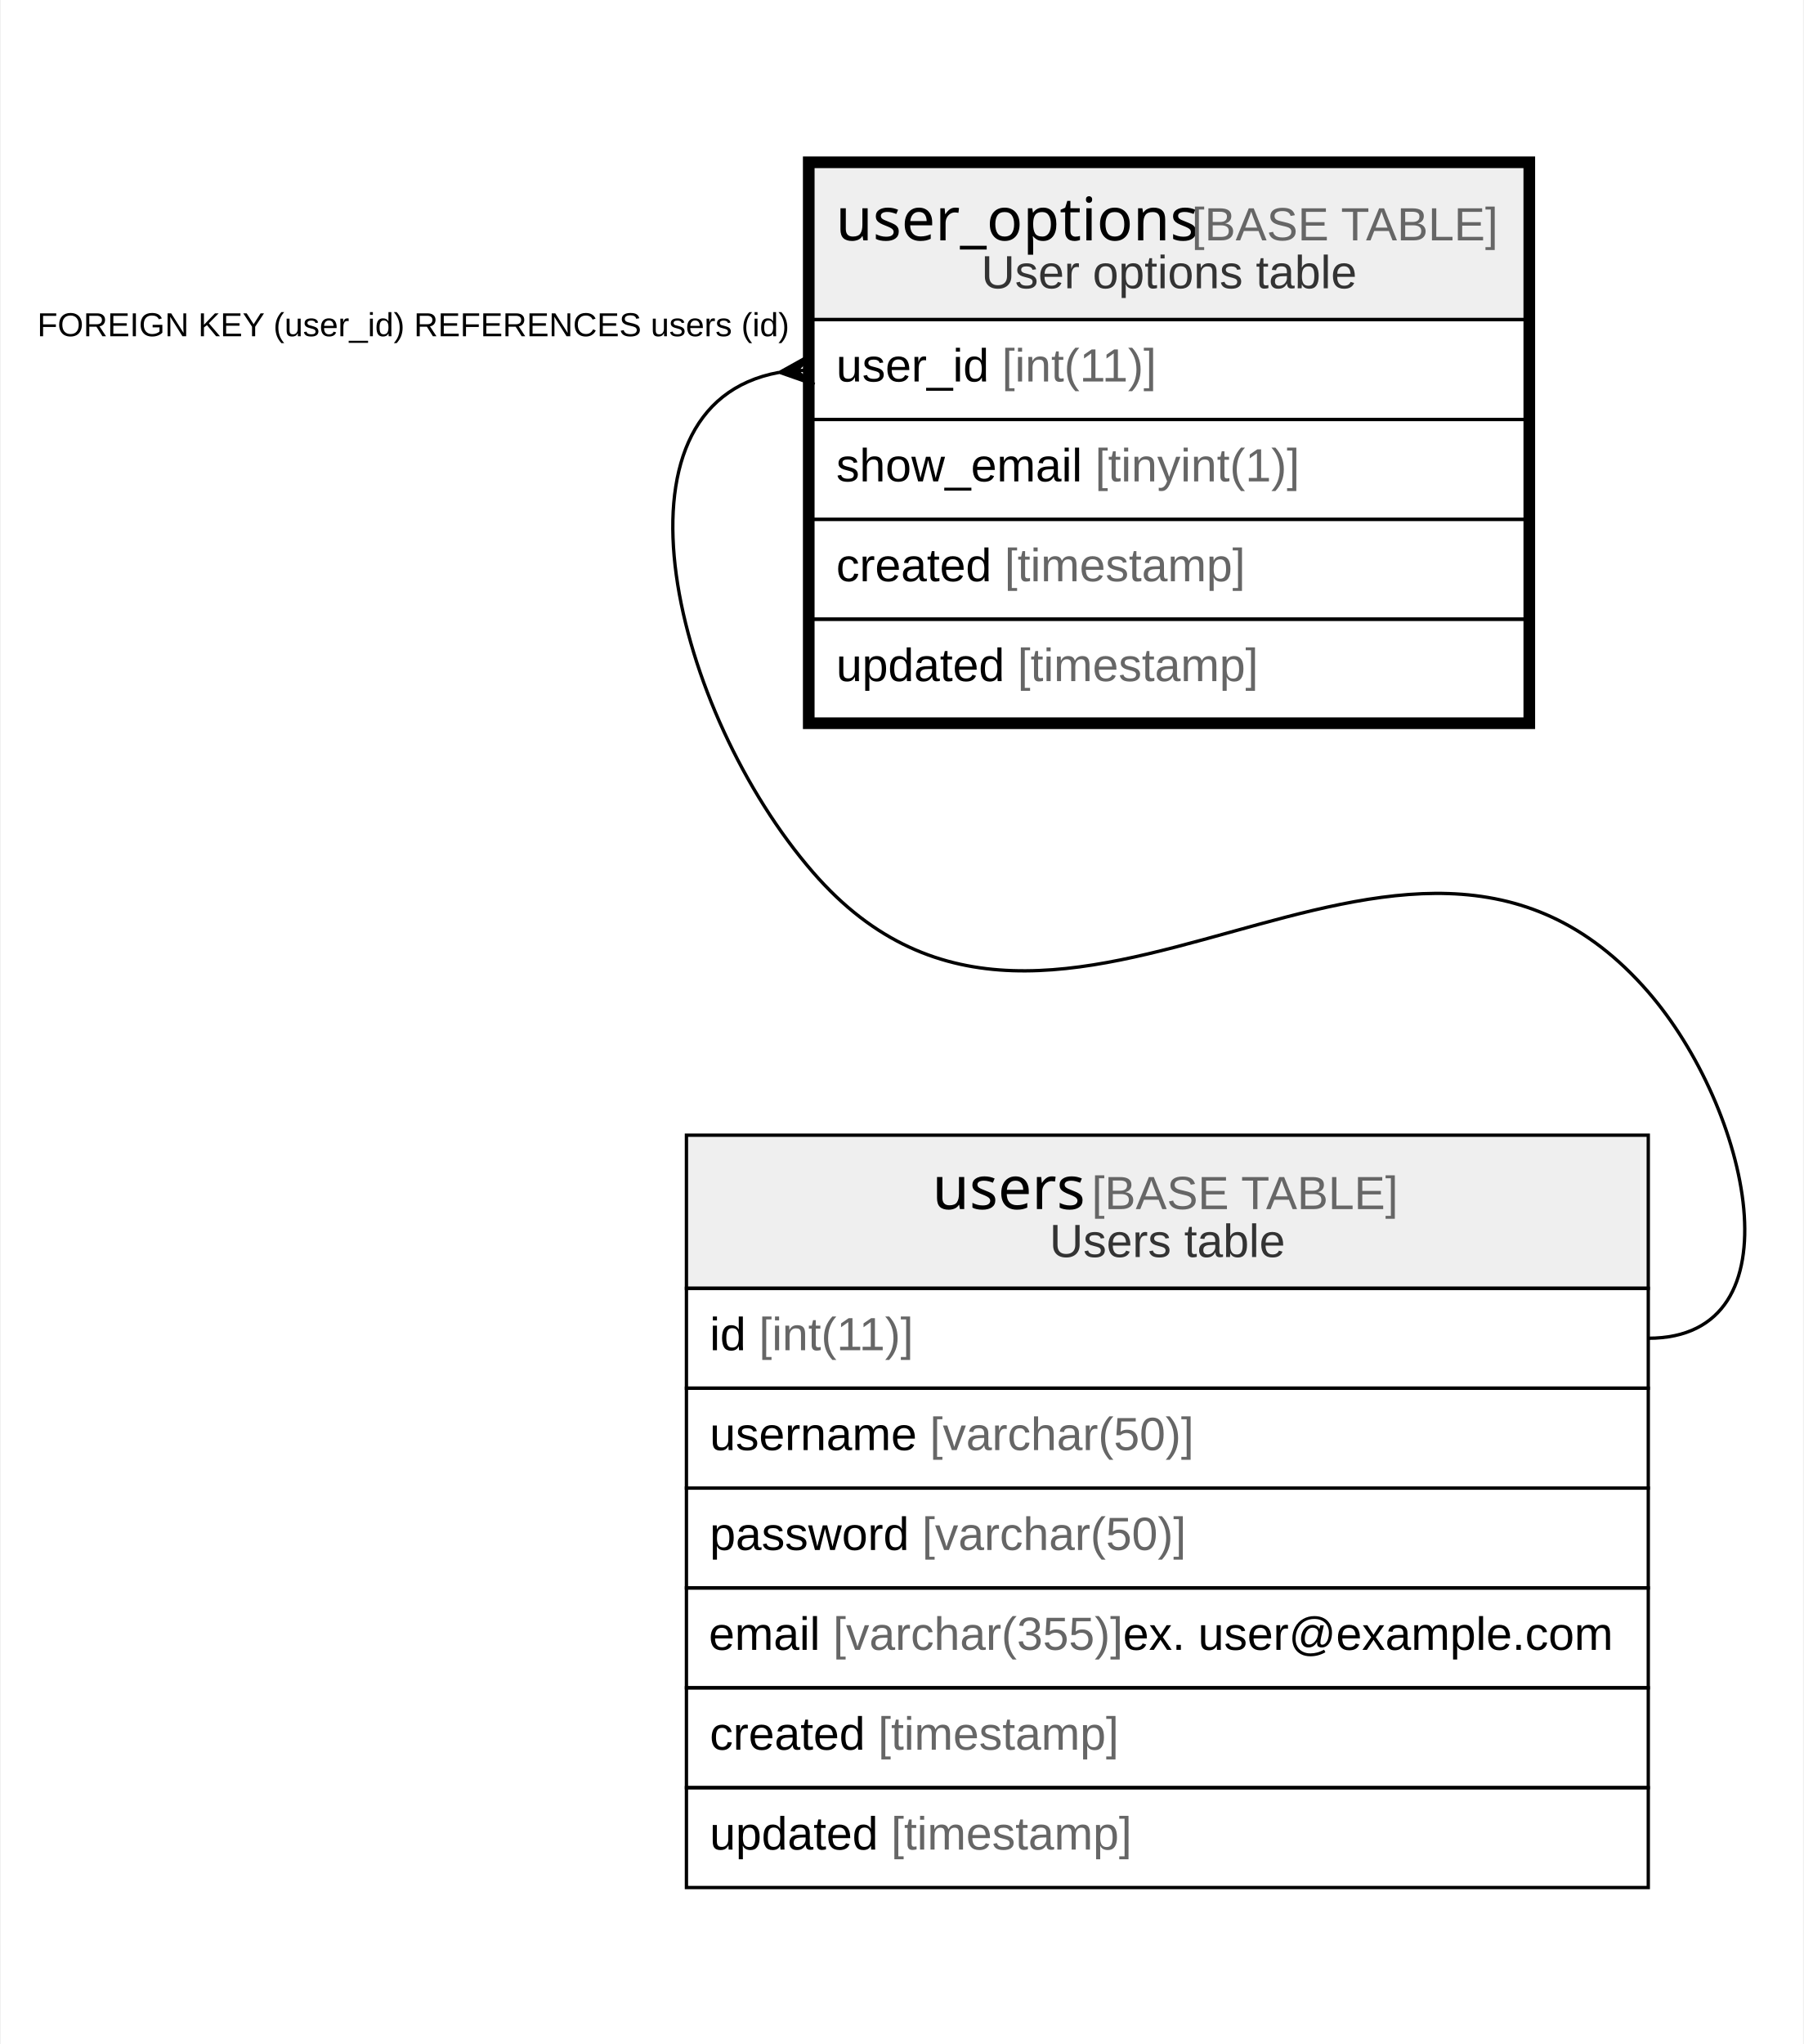
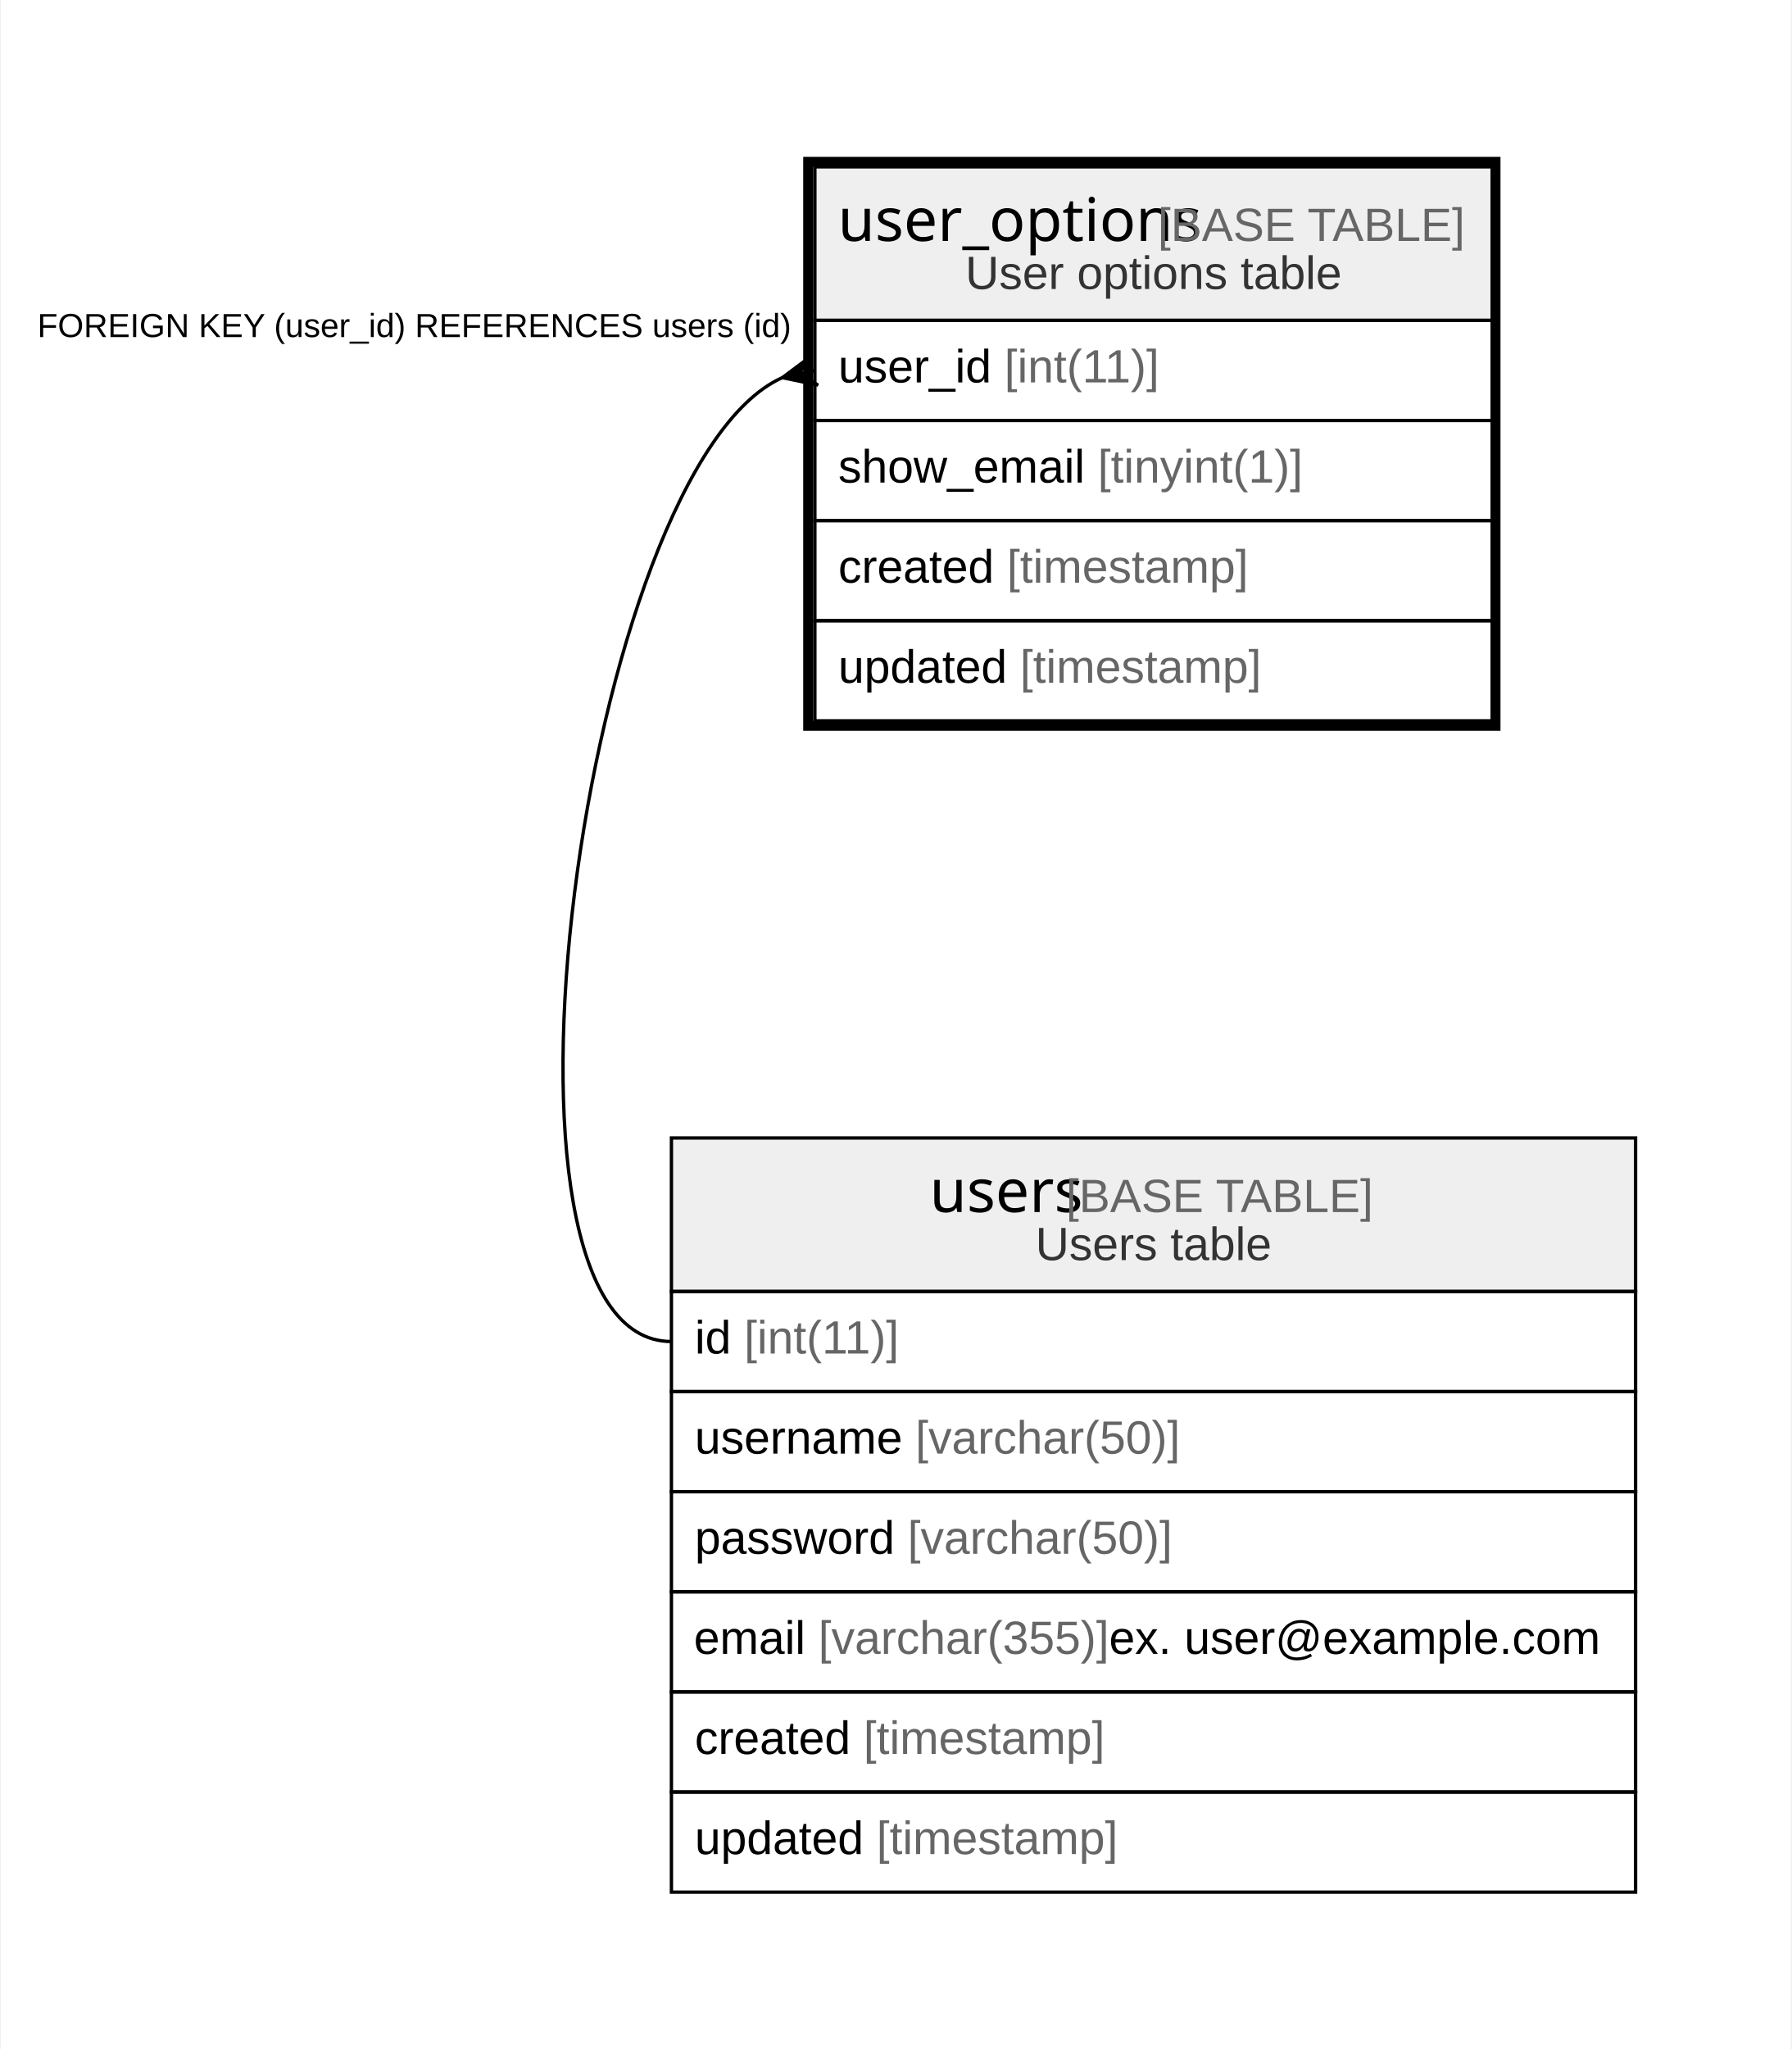
- <svg xmlns="http://www.w3.org/2000/svg" width="542pt" height="614pt" viewBox="0.00 0.00 541.50 614.00">
+ <svg xmlns="http://www.w3.org/2000/svg" width="537pt" height="614pt" viewBox="0.00 0.00 536.50 614.00">
  <g id="graph0" class="graph" transform="scale(1 1) rotate(0) translate(4 610)">
-     <polygon fill="#ffffff" stroke="transparent" points="-4,4 -4,-610 537.5,-610 537.5,4 -4,4" />
+     <polygon fill="#ffffff" stroke="transparent" points="-4,4 -4,-610 532.5,-610 532.5,4 -4,4" />
    <g id="node1" class="node">
-       <polygon fill="#efefef" stroke="transparent" points="240,-514 240,-560 454,-560 454,-514 240,-514" />
-       <polygon fill="none" stroke="#000000" points="240,-514 240,-560 454,-560 454,-514 240,-514" />
-       <text text-anchor="start" x="246.857" y="-537.8" font-family="Arial Bold" font-size="18.00" fill="#000000">user_options</text>
-       <text text-anchor="start" x="349.889" y="-537.8" font-family="Arial" font-size="14.00" fill="#000000"> </text>
-       <text text-anchor="start" x="353.78" y="-537.8" font-family="Arial" font-size="14.00" fill="#666666">[BASE TABLE]</text>
-       <text text-anchor="start" x="290.598" y="-523.4" font-family="Arial" font-size="14.00" fill="#333333">User options table</text>
-       <polygon fill="none" stroke="#000000" points="240,-484 240,-514 454,-514 454,-484 240,-484" />
+       <polygon fill="#efefef" stroke="transparent" points="240,-514 240,-560 443,-560 443,-514 240,-514" />
+       <polygon fill="none" stroke="#000000" points="240,-514 240,-560 443,-560 443,-514 240,-514" />
+       <text text-anchor="start" x="246.88" y="-537.8" font-family="Bold" font-size="18.00" fill="#000000">user_options</text>
+       <text text-anchor="start" x="338.867" y="-537.8" font-family="Arial" font-size="14.00" fill="#000000"> </text>
+       <text text-anchor="start" x="342.757" y="-537.8" font-family="Arial" font-size="14.00" fill="#666666">[BASE TABLE]</text>
+       <text text-anchor="start" x="285.098" y="-523.4" font-family="Arial" font-size="14.00" fill="#333333">User options table</text>
+       <polygon fill="none" stroke="#000000" points="240,-484 240,-514 443,-514 443,-484 240,-484" />
      <text text-anchor="start" x="247" y="-495.4" font-family="Arial" font-size="14.00" fill="#000000">user_id </text>
      <text text-anchor="start" x="296.788" y="-495.4" font-family="Arial" font-size="14.00" fill="#666666">[int(11)]</text>
-       <polygon fill="none" stroke="#000000" points="240,-454 240,-484 454,-484 454,-454 240,-454" />
+       <polygon fill="none" stroke="#000000" points="240,-454 240,-484 443,-484 443,-454 240,-454" />
      <text text-anchor="start" x="247" y="-465.4" font-family="Arial" font-size="14.00" fill="#000000">show_email </text>
      <text text-anchor="start" x="324.784" y="-465.4" font-family="Arial" font-size="14.00" fill="#666666">[tinyint(1)]</text>
-       <polygon fill="none" stroke="#000000" points="240,-424 240,-454 454,-454 454,-424 240,-424" />
+       <polygon fill="none" stroke="#000000" points="240,-424 240,-454 443,-454 443,-424 240,-424" />
      <text text-anchor="start" x="247" y="-435.4" font-family="Arial" font-size="14.00" fill="#000000">created </text>
      <text text-anchor="start" x="297.572" y="-435.4" font-family="Arial" font-size="14.00" fill="#666666">[timestamp]</text>
-       <polygon fill="none" stroke="#000000" points="240,-394 240,-424 454,-424 454,-394 240,-394" />
+       <polygon fill="none" stroke="#000000" points="240,-394 240,-424 443,-424 443,-394 240,-394" />
      <text text-anchor="start" x="247" y="-405.4" font-family="Arial" font-size="14.00" fill="#000000">updated </text>
      <text text-anchor="start" x="301.477" y="-405.4" font-family="Arial" font-size="14.00" fill="#666666">[timestamp]</text>
-       <polygon fill="none" stroke="#000000" stroke-width="3" points="238.5,-392.5 238.5,-561.5 455.5,-561.5 455.5,-392.5 238.5,-392.5" />
+       <polygon fill="none" stroke="#000000" stroke-width="3" points="238,-392.5 238,-561.5 444,-561.5 444,-392.5 238,-392.5" />
    </g>
    <g id="node2" class="node">
-       <polygon fill="#efefef" stroke="transparent" points="202,-223 202,-269 491,-269 491,-223 202,-223" />
-       <polygon fill="none" stroke="#000000" points="202,-223 202,-269 491,-269 491,-223 202,-223" />
-       <text text-anchor="start" x="275.871" y="-246.8" font-family="Arial Bold" font-size="18.00" fill="#000000">users</text>
-       <text text-anchor="start" x="319.875" y="-246.8" font-family="Arial" font-size="14.00" fill="#000000"> </text>
-       <text text-anchor="start" x="323.766" y="-246.8" font-family="Arial" font-size="14.00" fill="#666666">[BASE TABLE]</text>
-       <text text-anchor="start" x="311.107" y="-232.4" font-family="Arial" font-size="14.00" fill="#333333">Users table</text>
-       <polygon fill="none" stroke="#000000" points="202,-193 202,-223 491,-223 491,-193 202,-193" />
-       <text text-anchor="start" x="209" y="-204.4" font-family="Arial" font-size="14.00" fill="#000000">id </text>
-       <text text-anchor="start" x="223.78" y="-204.4" font-family="Arial" font-size="14.00" fill="#666666">[int(11)]</text>
-       <polygon fill="none" stroke="#000000" points="202,-163 202,-193 491,-193 491,-163 202,-163" />
-       <text text-anchor="start" x="209" y="-174.4" font-family="Arial" font-size="14.00" fill="#000000">username </text>
-       <text text-anchor="start" x="275.125" y="-174.4" font-family="Arial" font-size="14.00" fill="#666666">[varchar(50)]</text>
-       <polygon fill="none" stroke="#000000" points="202,-133 202,-163 491,-163 491,-133 202,-133" />
-       <text text-anchor="start" x="209" y="-144.4" font-family="Arial" font-size="14.00" fill="#000000">password </text>
-       <text text-anchor="start" x="272.788" y="-144.4" font-family="Arial" font-size="14.00" fill="#666666">[varchar(50)]</text>
-       <polygon fill="none" stroke="#000000" points="202,-103 202,-133 491,-133 491,-103 202,-103" />
-       <text text-anchor="start" x="208.715" y="-114.4" font-family="Arial" font-size="14.00" fill="#000000">email </text>
-       <text text-anchor="start" x="246.045" y="-114.4" font-family="Arial" font-size="14.00" fill="#666666">[varchar(355)]</text>
-       <text text-anchor="start" x="333.164" y="-114.4" font-family="Arial" font-size="14.00" fill="#000000"> ex. user@example.com</text>
-       <polygon fill="none" stroke="#000000" points="202,-73 202,-103 491,-103 491,-73 202,-73" />
-       <text text-anchor="start" x="209" y="-84.4" font-family="Arial" font-size="14.00" fill="#000000">created </text>
-       <text text-anchor="start" x="259.572" y="-84.4" font-family="Arial" font-size="14.00" fill="#666666">[timestamp]</text>
-       <polygon fill="none" stroke="#000000" points="202,-43 202,-73 491,-73 491,-43 202,-43" />
-       <text text-anchor="start" x="209" y="-54.4" font-family="Arial" font-size="14.00" fill="#000000">updated </text>
-       <text text-anchor="start" x="263.477" y="-54.4" font-family="Arial" font-size="14.00" fill="#666666">[timestamp]</text>
+       <polygon fill="#efefef" stroke="transparent" points="197,-223 197,-269 486,-269 486,-223 197,-223" />
+       <polygon fill="none" stroke="#000000" points="197,-223 197,-269 486,-269 486,-223 197,-223" />
+       <text text-anchor="start" x="274.382" y="-246.8" font-family="Bold" font-size="18.00" fill="#000000">users</text>
+       <text text-anchor="start" x="311.365" y="-246.8" font-family="Arial" font-size="14.00" fill="#000000"> </text>
+       <text text-anchor="start" x="315.255" y="-246.8" font-family="Arial" font-size="14.00" fill="#666666">[BASE TABLE]</text>
+       <text text-anchor="start" x="306.107" y="-232.4" font-family="Arial" font-size="14.00" fill="#333333">Users table</text>
+       <polygon fill="none" stroke="#000000" points="197,-193 197,-223 486,-223 486,-193 197,-193" />
+       <text text-anchor="start" x="204" y="-204.4" font-family="Arial" font-size="14.00" fill="#000000">id </text>
+       <text text-anchor="start" x="218.78" y="-204.4" font-family="Arial" font-size="14.00" fill="#666666">[int(11)]</text>
+       <polygon fill="none" stroke="#000000" points="197,-163 197,-193 486,-193 486,-163 197,-163" />
+       <text text-anchor="start" x="204" y="-174.4" font-family="Arial" font-size="14.00" fill="#000000">username </text>
+       <text text-anchor="start" x="270.125" y="-174.4" font-family="Arial" font-size="14.00" fill="#666666">[varchar(50)]</text>
+       <polygon fill="none" stroke="#000000" points="197,-133 197,-163 486,-163 486,-133 197,-133" />
+       <text text-anchor="start" x="204" y="-144.4" font-family="Arial" font-size="14.00" fill="#000000">password </text>
+       <text text-anchor="start" x="267.788" y="-144.4" font-family="Arial" font-size="14.00" fill="#666666">[varchar(50)]</text>
+       <polygon fill="none" stroke="#000000" points="197,-103 197,-133 486,-133 486,-103 197,-103" />
+       <text text-anchor="start" x="203.715" y="-114.4" font-family="Arial" font-size="14.00" fill="#000000">email </text>
+       <text text-anchor="start" x="241.045" y="-114.4" font-family="Arial" font-size="14.00" fill="#666666">[varchar(355)]</text>
+       <text text-anchor="start" x="328.164" y="-114.4" font-family="Arial" font-size="14.00" fill="#000000"> ex. user@example.com</text>
+       <polygon fill="none" stroke="#000000" points="197,-73 197,-103 486,-103 486,-73 197,-73" />
+       <text text-anchor="start" x="204" y="-84.4" font-family="Arial" font-size="14.00" fill="#000000">created </text>
+       <text text-anchor="start" x="254.572" y="-84.4" font-family="Arial" font-size="14.00" fill="#666666">[timestamp]</text>
+       <polygon fill="none" stroke="#000000" points="197,-43 197,-73 486,-73 486,-43 197,-43" />
+       <text text-anchor="start" x="204" y="-54.4" font-family="Arial" font-size="14.00" fill="#000000">updated </text>
+       <text text-anchor="start" x="258.477" y="-54.4" font-family="Arial" font-size="14.00" fill="#666666">[timestamp]</text>
    </g>
    <g id="edge1" class="edge">
-       <path fill="none" stroke="#000000" d="M229.788,-498.125C175.484,-488.179 198.447,-395.938 240,-348 313.816,-262.842 417.184,-397.158 491,-312 521.275,-277.073 537.222,-208 491,-208" />
-       <polygon fill="#000000" stroke="#000000" points="230.036,-498.146 239.616,-503.484 235.018,-498.573 240,-499 240,-499 240,-499 235.018,-498.573 240.384,-494.516 230.036,-498.146 230.036,-498.146" />
+       <path fill="none" stroke="#000000" d="M230.226,-496.825C170.543,-470.196 134.951,-208 197,-208" />
+       <polygon fill="#000000" stroke="#000000" points="230.239,-496.828 239.023,-503.393 235.119,-497.914 240,-499 240,-499 240,-499 235.119,-497.914 240.977,-494.607 230.239,-496.828 230.239,-496.828" />
      <text text-anchor="start" x="6.945" y="-509" font-family="Arial" font-size="10.00" fill="#000000">FOREIGN KEY (user_id) REFERENCES users (id)</text>
    </g>
  </g>
</svg>
